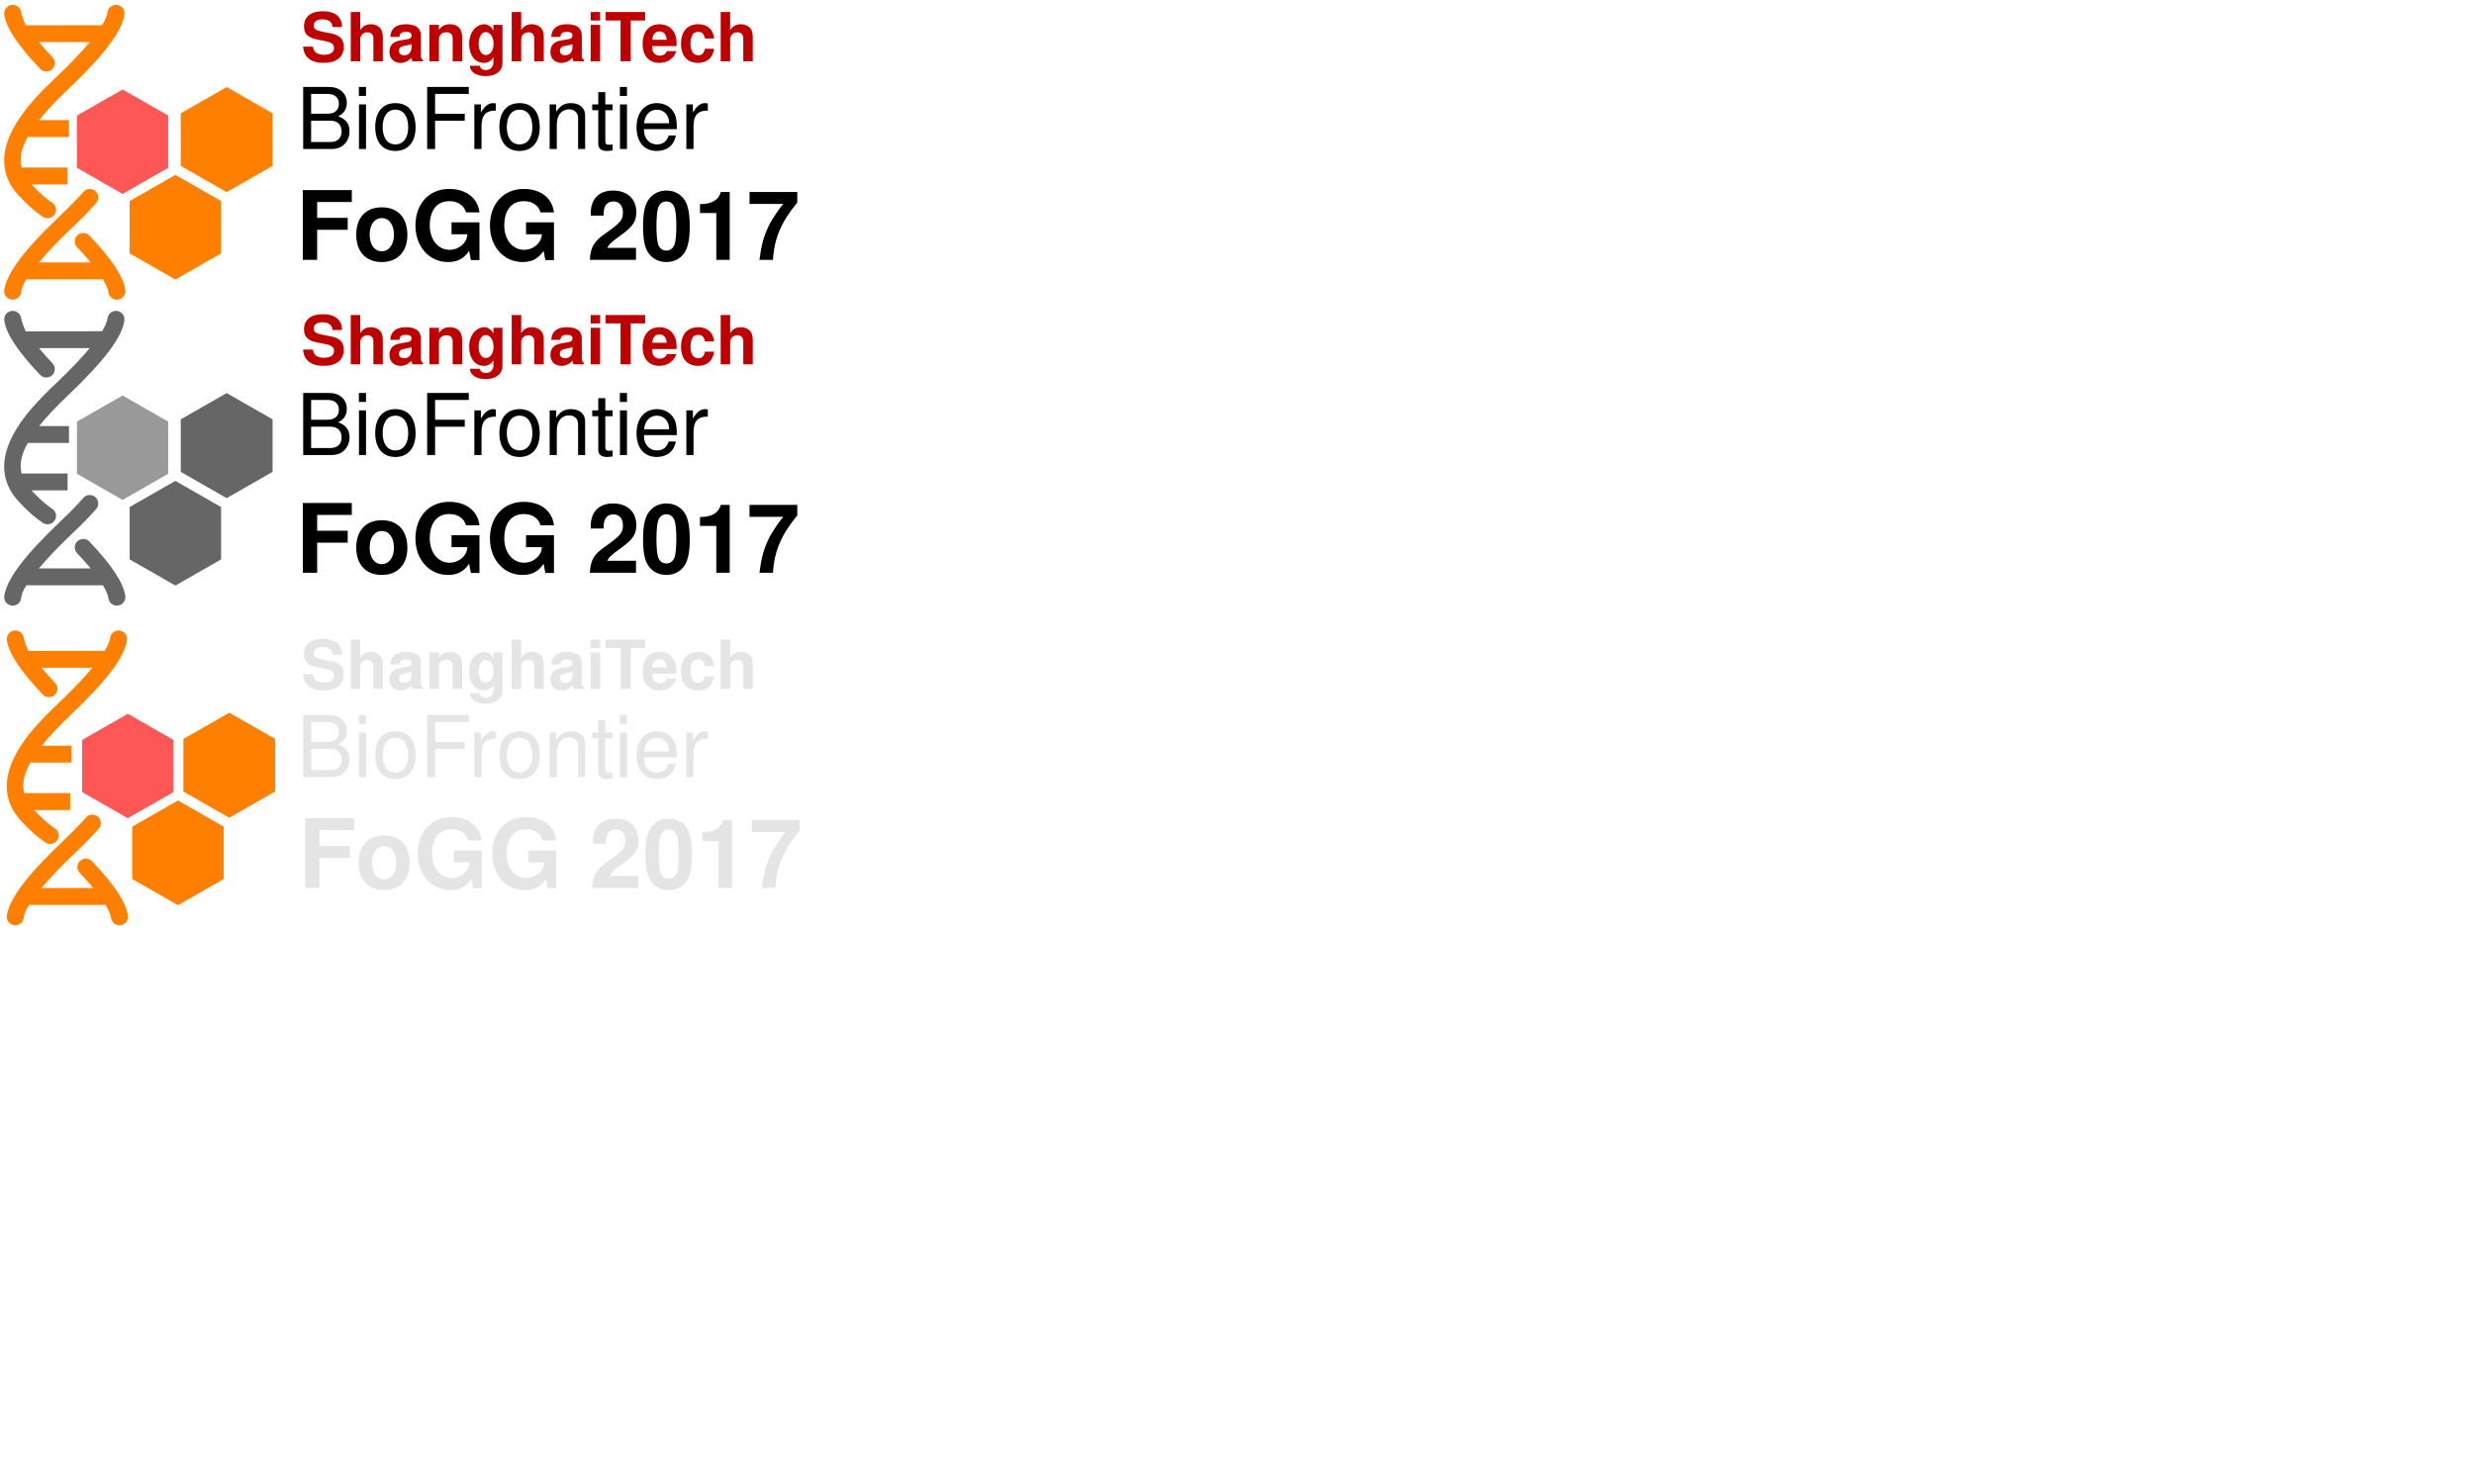
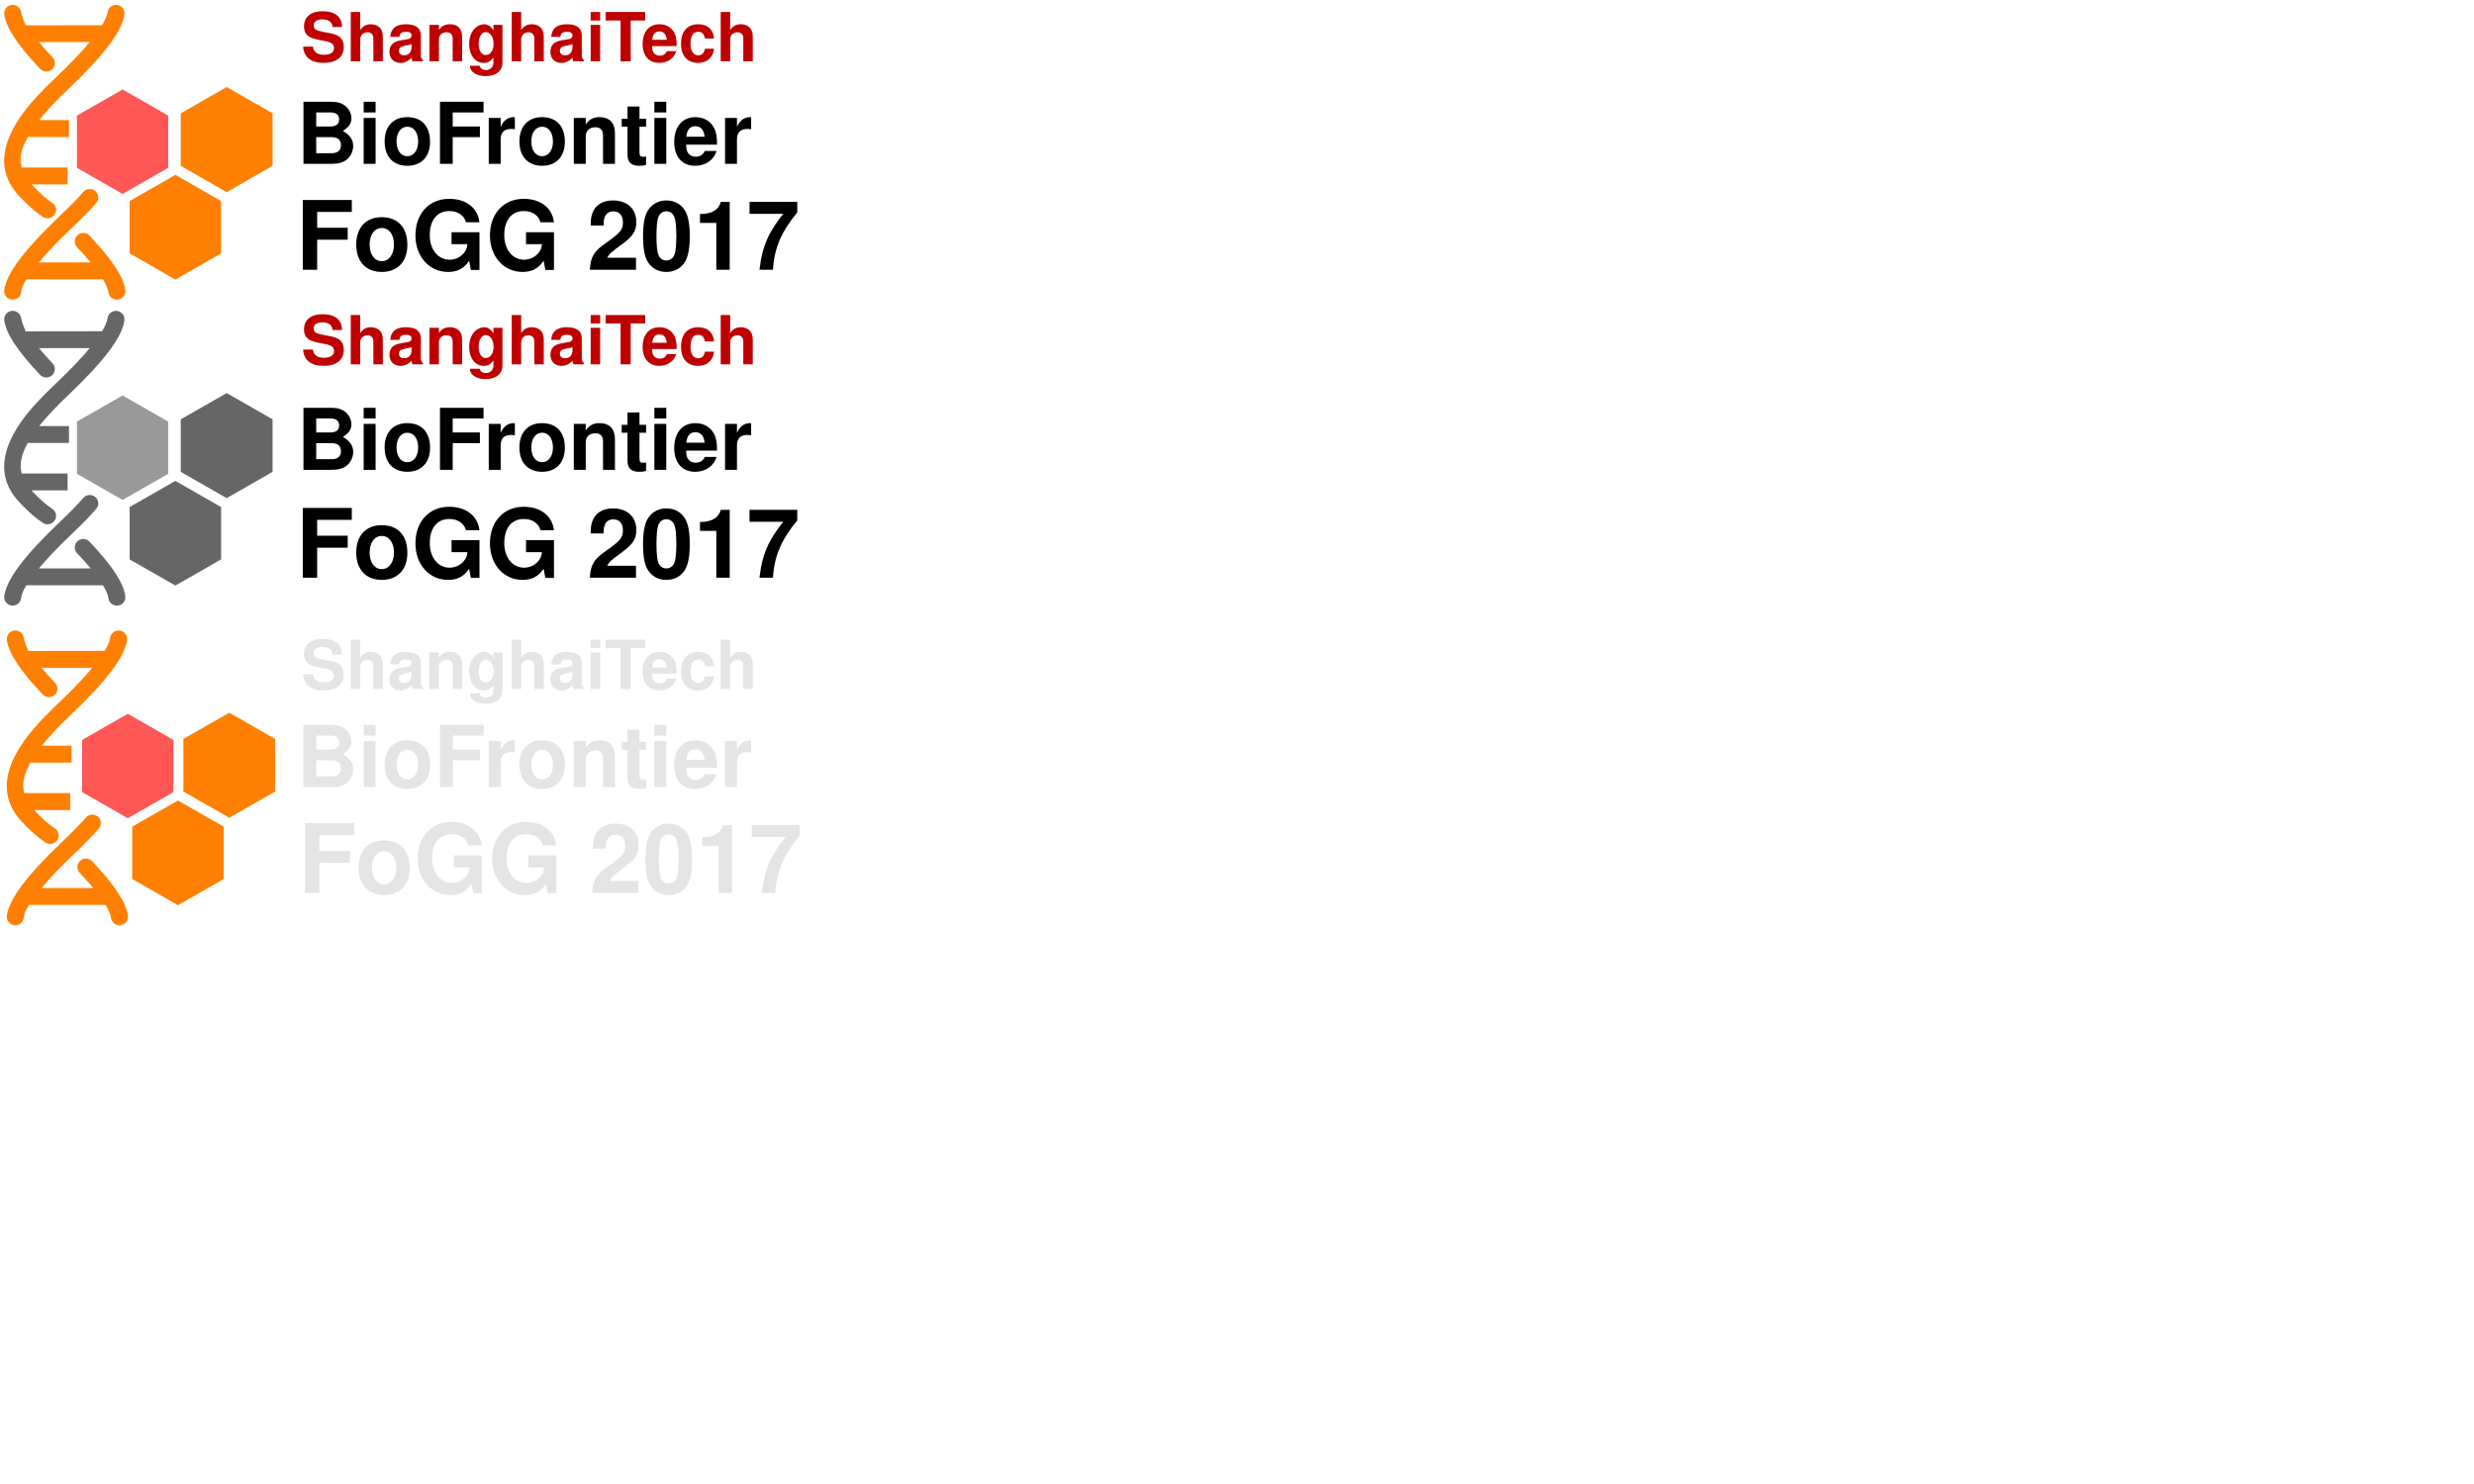
<svg xmlns="http://www.w3.org/2000/svg" width="500" height="300">
  <g>
-     <rect fill="none" id="canvas_background" height="302" width="502" y="-1" x="-1" />
+     <rect x="-1" y="-1" width="502" height="302" id="canvas_background" fill="none" />
  </g>
  <g>
    <defs>
      <style type="text/css" />
    </defs>
    <g id="svg_90">
-       <path stroke-width="0" stroke="null" id="svg_88" fill="#999999" d="m15.554,85.227l0,10.56l9.22,5.275l9.219,-5.275l0,-10.56l-9.219,-5.277l-9.22,5.277z" />
-       <path stroke-width="0" stroke="null" id="svg_89" fill="#666666" d="m11.462,77.36c-3.964,3.769 -6.813,6.831 -8.765,10.445c-1.364,2.526 -1.982,4.939 -1.838,7.17c0.151,2.339 1.14,4.503 2.939,6.432c1.847,1.979 3.301,3.265 4.864,4.299a1.717,1.717 0 0 0 0.949,0.285c0.556,-0 1.102,-0.266 1.434,-0.758c0.254,-0.378 0.346,-0.833 0.257,-1.28c-0.089,-0.449 -0.35,-0.836 -0.733,-1.091c-1.304,-0.861 -2.562,-1.976 -4.196,-3.722l7.283,0l0,-3.415l-9.28,0c-0.481,-1.885 -0.094,-3.81 1.241,-6.181l8.325,0.006l0,-3.415l-6.033,0c1.471,-1.848 3.419,-3.918 5.933,-6.307c7.251,-6.893 10.842,-11.675 11.3,-15.049c0.061,-0.45 -0.057,-0.897 -0.333,-1.259c-0.278,-0.366 -0.684,-0.601 -1.142,-0.662c-0.94,-0.126 -1.807,0.531 -1.934,1.463c-0.095,0.696 -0.466,1.583 -1.104,2.639c-0.321,0 -1.131,0.002 -3.218,0.007c-3.92,0.009 -10.965,0.026 -12.22,0.018c-0.23,-0.509 -0.831,-2.013 -0.919,-2.662c-0.127,-0.933 -0.994,-1.591 -1.933,-1.465c-0.458,0.061 -0.865,0.297 -1.143,0.663c-0.276,0.362 -0.393,0.808 -0.332,1.257c0.363,2.676 2.665,6.173 7.245,11.007c0.649,0.684 1.738,0.717 2.429,0.075c0.335,-0.312 0.528,-0.736 0.542,-1.192c0.014,-0.456 -0.151,-0.891 -0.466,-1.224c-1.028,-1.083 -1.949,-2.115 -2.744,-3.075l10.269,0c-1.693,2.039 -3.936,4.388 -6.675,6.992zm14.741,25.142l0,10.584l9.243,5.289l9.24,-5.289l0,-10.584l-9.24,-5.29l-9.243,5.29zm-8.121,6.99c-0.649,-0.684 -1.738,-0.718 -2.429,-0.075c-0.335,0.312 -0.527,0.736 -0.542,1.192c-0.014,0.456 0.151,0.891 0.466,1.224c1.024,1.08 1.944,2.112 2.742,3.075l-10.454,0c1.694,-2.039 3.936,-4.388 6.675,-6.992c2.207,-2.098 3.582,-3.508 4.903,-5.027c0.3,-0.346 0.446,-0.787 0.412,-1.241c-0.034,-0.455 -0.244,-0.871 -0.594,-1.17c-0.718,-0.611 -1.805,-0.531 -2.424,0.18c-1.247,1.436 -2.558,2.779 -4.676,4.791c-7.251,6.893 -10.842,11.675 -11.3,15.049c-0.061,0.45 0.057,0.897 0.333,1.259c0.279,0.366 0.684,0.601 1.142,0.662c0.939,0.125 1.807,-0.531 1.934,-1.463c0.117,-0.86 0.297,-1.433 1.078,-2.632l15.463,0c0.642,1.063 1.014,1.947 1.107,2.631c0.117,0.856 0.856,1.48 1.702,1.48c0.076,0 0.153,-0.005 0.231,-0.015c0.458,-0.061 0.865,-0.297 1.143,-0.663c0.276,-0.362 0.393,-0.808 0.332,-1.257c-0.363,-2.676 -2.665,-6.173 -7.245,-11.007zm27.729,-30.032l-9.277,5.309l0,10.625l9.277,5.308l9.276,-5.308l0,-10.625l-9.276,-5.309z" />
-       <path stroke-width="0" stroke="null" id="svg_91" fill="#ff5656" d="m16.606,149.578l0,10.56l9.22,5.275l9.219,-5.275l0,-10.56l-9.219,-5.277l-9.22,5.277z" />
-       <path stroke-width="0" stroke="null" id="svg_92" fill="#ff7f00" d="m11.988,141.974c-3.964,3.769 -6.813,6.831 -8.765,10.445c-1.364,2.526 -1.982,4.939 -1.838,7.17c0.151,2.339 1.14,4.503 2.939,6.432c1.847,1.979 3.301,3.265 4.864,4.299a1.717,1.717 0 0 0 0.949,0.285c0.556,-0 1.102,-0.266 1.434,-0.758c0.254,-0.378 0.346,-0.833 0.257,-1.28c-0.089,-0.449 -0.35,-0.836 -0.733,-1.091c-1.304,-0.861 -2.562,-1.976 -4.196,-3.722l7.283,0l0,-3.415l-9.28,0c-0.481,-1.885 -0.094,-3.81 1.241,-6.181l8.325,0.006l0,-3.415l-6.033,0c1.471,-1.848 3.419,-3.918 5.933,-6.307c7.251,-6.893 10.842,-11.675 11.3,-15.049c0.061,-0.45 -0.057,-0.897 -0.333,-1.259c-0.278,-0.366 -0.684,-0.601 -1.142,-0.662c-0.94,-0.126 -1.807,0.531 -1.934,1.463c-0.095,0.696 -0.466,1.583 -1.104,2.639c-0.321,0 -1.131,0.002 -3.218,0.007c-3.92,0.009 -10.965,0.026 -12.22,0.018c-0.23,-0.509 -0.831,-2.013 -0.919,-2.662c-0.127,-0.933 -0.994,-1.591 -1.933,-1.465c-0.458,0.061 -0.865,0.297 -1.143,0.663c-0.276,0.362 -0.393,0.808 -0.332,1.257c0.363,2.676 2.665,6.173 7.245,11.007c0.649,0.684 1.738,0.717 2.429,0.075c0.335,-0.312 0.528,-0.736 0.542,-1.192c0.014,-0.456 -0.151,-0.891 -0.466,-1.224c-1.028,-1.083 -1.949,-2.115 -2.744,-3.075l10.269,0c-1.693,2.039 -3.936,4.388 -6.675,6.992zm14.741,25.142l0,10.584l9.243,5.289l9.24,-5.289l0,-10.584l-9.24,-5.29l-9.243,5.29zm-8.121,6.99c-0.649,-0.684 -1.738,-0.718 -2.429,-0.075c-0.335,0.312 -0.527,0.736 -0.542,1.192c-0.014,0.456 0.151,0.891 0.466,1.224c1.024,1.08 1.944,2.112 2.742,3.075l-10.454,0c1.694,-2.039 3.936,-4.388 6.675,-6.992c2.207,-2.098 3.582,-3.508 4.903,-5.027c0.3,-0.346 0.446,-0.787 0.412,-1.241c-0.034,-0.456 -0.244,-0.871 -0.594,-1.17c-0.718,-0.611 -1.805,-0.531 -2.424,0.18c-1.247,1.436 -2.558,2.779 -4.676,4.791c-7.251,6.893 -10.842,11.675 -11.3,15.049c-0.061,0.45 0.057,0.897 0.333,1.259c0.279,0.366 0.684,0.601 1.142,0.662c0.939,0.125 1.807,-0.531 1.934,-1.463c0.117,-0.86 0.297,-1.433 1.078,-2.632l15.463,0c0.642,1.063 1.014,1.947 1.107,2.631c0.117,0.856 0.856,1.48 1.702,1.48c0.076,0 0.153,-0.005 0.231,-0.015c0.458,-0.061 0.865,-0.297 1.143,-0.663c0.276,-0.362 0.393,-0.808 0.332,-1.257c-0.363,-2.676 -2.665,-6.173 -7.245,-11.007zm27.729,-30.032l-9.277,5.309l0,10.625l9.277,5.308l9.276,-5.308l0,-10.625l-9.276,-5.309z" />
-       <text transform="matrix(0.7170209,0,0,0.7170209,41.22082,43.17646) " font-style="normal" font-weight="normal" stroke="null" xml:space="preserve" text-anchor="start" font-family="Helvetica, Arial, sans-serif" font-size="24" id="svg_93" y="68.069" x="26.078" stroke-opacity="null" stroke-width="0" fill="#000000">BioFrontier</text>
-       <text transform="matrix(0.5696991,0,0,0.5696991,-15.06276,43.31116) " font-style="normal" font-weight="bold" stroke="null" xml:space="preserve" text-anchor="start" font-family="Helvetica, Arial, sans-serif" font-size="24" id="svg_96" y="53.258" x="133.209" stroke-opacity="null" stroke-width="0" fill="#bf0000">ShanghaiTech</text>
-       <text font-style="normal" font-weight="normal" stroke="null" transform="matrix(0.7170209,0,0,0.7170209,41.22082,43.17646) " xml:space="preserve" text-anchor="start" font-family="Helvetica, Arial, sans-serif" font-size="24" id="svg_98" y="158.884" x="26.078" stroke-opacity="null" stroke-width="0" fill="#e5e5e5">BioFrontier</text>
-       <path stroke-width="0" stroke="null" id="svg_113" fill="#ff5656" d="m15.554,23.366l0,10.56l9.22,5.275l9.219,-5.275l0,-10.56l-9.219,-5.277l-9.22,5.277z" />
-       <path stroke-width="0" stroke="null" id="svg_114" fill="#ff7f00" d="m11.462,15.499c-3.964,3.769 -6.813,6.831 -8.765,10.445c-1.364,2.526 -1.982,4.939 -1.838,7.17c0.151,2.339 1.14,4.503 2.939,6.432c1.847,1.979 3.301,3.265 4.864,4.299a1.717,1.717 0 0 0 0.949,0.285c0.556,-0 1.102,-0.266 1.434,-0.758c0.254,-0.378 0.346,-0.833 0.257,-1.28c-0.089,-0.449 -0.35,-0.836 -0.733,-1.091c-1.304,-0.861 -2.562,-1.976 -4.196,-3.722l7.283,0l0,-3.415l-9.28,0c-0.481,-1.885 -0.094,-3.81 1.241,-6.181l8.325,0.006l0,-3.415l-6.033,0c1.471,-1.848 3.419,-3.918 5.933,-6.307c7.251,-6.893 10.842,-11.675 11.3,-15.049c0.061,-0.45 -0.057,-0.897 -0.333,-1.259c-0.278,-0.366 -0.684,-0.601 -1.142,-0.662c-0.94,-0.126 -1.807,0.531 -1.934,1.463c-0.095,0.696 -0.466,1.583 -1.104,2.639c-0.321,0 -1.131,0.002 -3.218,0.007c-3.92,0.009 -10.965,0.026 -12.22,0.018c-0.23,-0.509 -0.831,-2.013 -0.919,-2.662c-0.127,-0.933 -0.994,-1.591 -1.933,-1.465c-0.458,0.061 -0.865,0.297 -1.143,0.663c-0.276,0.362 -0.393,0.808 -0.332,1.257c0.363,2.676 2.665,6.173 7.245,11.007c0.649,0.684 1.738,0.717 2.429,0.075c0.335,-0.312 0.528,-0.736 0.542,-1.192c0.014,-0.456 -0.151,-0.891 -0.466,-1.224c-1.028,-1.083 -1.949,-2.115 -2.744,-3.075l10.269,0c-1.693,2.039 -3.936,4.388 -6.675,6.992zm14.741,25.142l0,10.584l9.243,5.289l9.24,-5.289l0,-10.584l-9.24,-5.29l-9.243,5.29zm-8.121,6.99c-0.649,-0.684 -1.738,-0.718 -2.429,-0.075c-0.335,0.312 -0.527,0.736 -0.542,1.192c-0.014,0.456 0.151,0.891 0.466,1.224c1.024,1.08 1.944,2.112 2.742,3.075l-10.454,0c1.694,-2.039 3.936,-4.388 6.675,-6.992c2.207,-2.098 3.582,-3.508 4.903,-5.027c0.3,-0.346 0.446,-0.787 0.412,-1.241c-0.034,-0.455 -0.244,-0.871 -0.594,-1.17c-0.718,-0.611 -1.805,-0.531 -2.424,0.18c-1.247,1.436 -2.558,2.779 -4.676,4.791c-7.251,6.893 -10.842,11.675 -11.3,15.049c-0.061,0.45 0.057,0.897 0.333,1.259c0.279,0.366 0.684,0.601 1.142,0.662c0.939,0.125 1.807,-0.531 1.934,-1.463c0.117,-0.86 0.297,-1.433 1.078,-2.632l15.463,0c0.642,1.063 1.014,1.947 1.107,2.631c0.117,0.856 0.856,1.48 1.702,1.48c0.076,0 0.153,-0.005 0.231,-0.015c0.458,-0.061 0.865,-0.297 1.143,-0.663c0.276,-0.362 0.393,-0.808 0.332,-1.257c-0.363,-2.676 -2.665,-6.173 -7.245,-11.007zm27.729,-30.032l-9.277,5.309l0,10.625l9.277,5.308l9.276,-5.308l0,-10.625l-9.276,-5.309z" />
-       <text transform="matrix(0.7170209,0,0,0.7170209,41.22082,43.17646) " font-style="normal" font-weight="normal" stroke="null" xml:space="preserve" text-anchor="start" font-family="Helvetica, Arial, sans-serif" font-size="24" id="svg_115" y="-18.205" x="26.078" stroke-opacity="null" stroke-width="0" fill="#000000">BioFrontier</text>
-       <text transform="matrix(0.5696991,0,0,0.5696991,-15.06276,43.31116) " font-style="normal" font-weight="bold" stroke="null" xml:space="preserve" text-anchor="start" font-family="Helvetica, Arial, sans-serif" font-size="24" id="svg_118" y="168.451" x="133.209" stroke-opacity="null" stroke-width="0" fill="#e5e5e5">ShanghaiTech</text>
-       <text transform="matrix(0.5696991,0,0,0.5696991,-15.06276,43.31116) " font-style="normal" font-weight="bold" stroke="null" xml:space="preserve" text-anchor="start" font-family="Helvetica, Arial, sans-serif" font-size="24" id="svg_119" y="-54.255" x="133.209" stroke-opacity="null" stroke-width="0" fill="#bf0000">ShanghaiTech</text>
+       <path d="m15.554,85.227l0,10.56l9.22,5.275l9.219,-5.275l0,-10.56l-9.219,-5.277l-9.22,5.277z" fill="#999999" id="svg_88" stroke="null" stroke-width="0" />
+       <path d="m11.462,77.36c-3.964,3.769 -6.813,6.831 -8.765,10.445c-1.364,2.526 -1.982,4.939 -1.838,7.17c0.151,2.339 1.14,4.503 2.939,6.432c1.847,1.979 3.301,3.265 4.864,4.299a1.717,1.717 0 0 0 0.949,0.285c0.556,-0 1.102,-0.266 1.434,-0.758c0.254,-0.378 0.346,-0.833 0.257,-1.28c-0.089,-0.449 -0.35,-0.836 -0.733,-1.091c-1.304,-0.861 -2.562,-1.976 -4.196,-3.722l7.283,0l0,-3.415l-9.28,0c-0.481,-1.885 -0.094,-3.81 1.241,-6.181l8.325,0.006l0,-3.415l-6.033,0c1.471,-1.848 3.419,-3.918 5.933,-6.307c7.251,-6.893 10.842,-11.675 11.3,-15.049c0.061,-0.45 -0.057,-0.897 -0.333,-1.259c-0.278,-0.366 -0.684,-0.601 -1.142,-0.662c-0.94,-0.126 -1.807,0.531 -1.934,1.463c-0.095,0.696 -0.466,1.583 -1.104,2.639c-0.321,0 -1.131,0.002 -3.218,0.007c-3.92,0.009 -10.965,0.026 -12.22,0.018c-0.23,-0.509 -0.831,-2.013 -0.919,-2.662c-0.127,-0.933 -0.994,-1.591 -1.933,-1.465c-0.458,0.061 -0.865,0.297 -1.143,0.663c-0.276,0.362 -0.393,0.808 -0.332,1.257c0.363,2.676 2.665,6.173 7.245,11.007c0.649,0.684 1.738,0.717 2.429,0.075c0.335,-0.312 0.528,-0.736 0.542,-1.192c0.014,-0.456 -0.151,-0.891 -0.466,-1.224c-1.028,-1.083 -1.949,-2.115 -2.744,-3.075l10.269,0c-1.693,2.039 -3.936,4.388 -6.675,6.992zm14.741,25.142l0,10.584l9.243,5.289l9.24,-5.289l0,-10.584l-9.24,-5.29l-9.243,5.29zm-8.121,6.99c-0.649,-0.684 -1.738,-0.718 -2.429,-0.075c-0.335,0.312 -0.527,0.736 -0.542,1.192c-0.014,0.456 0.151,0.891 0.466,1.224c1.024,1.08 1.944,2.112 2.742,3.075l-10.454,0c1.694,-2.039 3.936,-4.388 6.675,-6.992c2.207,-2.098 3.582,-3.508 4.903,-5.027c0.3,-0.346 0.446,-0.787 0.412,-1.241c-0.034,-0.455 -0.244,-0.871 -0.594,-1.17c-0.718,-0.611 -1.805,-0.531 -2.424,0.18c-1.247,1.436 -2.558,2.779 -4.676,4.791c-7.251,6.893 -10.842,11.675 -11.3,15.049c-0.061,0.45 0.057,0.897 0.333,1.259c0.279,0.366 0.684,0.601 1.142,0.662c0.939,0.125 1.807,-0.531 1.934,-1.463c0.117,-0.86 0.297,-1.433 1.078,-2.632l15.463,0c0.642,1.063 1.014,1.947 1.107,2.631c0.117,0.856 0.856,1.48 1.702,1.48c0.076,0 0.153,-0.005 0.231,-0.015c0.458,-0.061 0.865,-0.297 1.143,-0.663c0.276,-0.362 0.393,-0.808 0.332,-1.257c-0.363,-2.676 -2.665,-6.173 -7.245,-11.007zm27.729,-30.032l-9.277,5.309l0,10.625l9.277,5.308l9.276,-5.308l0,-10.625l-9.276,-5.309z" fill="#666666" id="svg_89" stroke="null" stroke-width="0" />
+       <path d="m16.606,149.578l0,10.56l9.22,5.275l9.219,-5.275l0,-10.56l-9.219,-5.277l-9.22,5.277z" fill="#ff5656" id="svg_91" stroke="null" stroke-width="0" />
+       <path d="m11.988,141.974c-3.964,3.769 -6.813,6.831 -8.765,10.445c-1.364,2.526 -1.982,4.939 -1.838,7.17c0.151,2.339 1.14,4.503 2.939,6.432c1.847,1.979 3.301,3.265 4.864,4.299a1.717,1.717 0 0 0 0.949,0.285c0.556,-0 1.102,-0.266 1.434,-0.758c0.254,-0.378 0.346,-0.833 0.257,-1.28c-0.089,-0.449 -0.35,-0.836 -0.733,-1.091c-1.304,-0.861 -2.562,-1.976 -4.196,-3.722l7.283,0l0,-3.415l-9.28,0c-0.481,-1.885 -0.094,-3.81 1.241,-6.181l8.325,0.006l0,-3.415l-6.033,0c1.471,-1.848 3.419,-3.918 5.933,-6.307c7.251,-6.893 10.842,-11.675 11.3,-15.049c0.061,-0.45 -0.057,-0.897 -0.333,-1.259c-0.278,-0.366 -0.684,-0.601 -1.142,-0.662c-0.94,-0.126 -1.807,0.531 -1.934,1.463c-0.095,0.696 -0.466,1.583 -1.104,2.639c-0.321,0 -1.131,0.002 -3.218,0.007c-3.92,0.009 -10.965,0.026 -12.22,0.018c-0.23,-0.509 -0.831,-2.013 -0.919,-2.662c-0.127,-0.933 -0.994,-1.591 -1.933,-1.465c-0.458,0.061 -0.865,0.297 -1.143,0.663c-0.276,0.362 -0.393,0.808 -0.332,1.257c0.363,2.676 2.665,6.173 7.245,11.007c0.649,0.684 1.738,0.717 2.429,0.075c0.335,-0.312 0.528,-0.736 0.542,-1.192c0.014,-0.456 -0.151,-0.891 -0.466,-1.224c-1.028,-1.083 -1.949,-2.115 -2.744,-3.075l10.269,0c-1.693,2.039 -3.936,4.388 -6.675,6.992zm14.741,25.142l0,10.584l9.243,5.289l9.24,-5.289l0,-10.584l-9.24,-5.29l-9.243,5.29zm-8.121,6.99c-0.649,-0.684 -1.738,-0.718 -2.429,-0.075c-0.335,0.312 -0.527,0.736 -0.542,1.192c-0.014,0.456 0.151,0.891 0.466,1.224c1.024,1.08 1.944,2.112 2.742,3.075l-10.454,0c1.694,-2.039 3.936,-4.388 6.675,-6.992c2.207,-2.098 3.582,-3.508 4.903,-5.027c0.3,-0.346 0.446,-0.787 0.412,-1.241c-0.034,-0.456 -0.244,-0.871 -0.594,-1.17c-0.718,-0.611 -1.805,-0.531 -2.424,0.18c-1.247,1.436 -2.558,2.779 -4.676,4.791c-7.251,6.893 -10.842,11.675 -11.3,15.049c-0.061,0.45 0.057,0.897 0.333,1.259c0.279,0.366 0.684,0.601 1.142,0.662c0.939,0.125 1.807,-0.531 1.934,-1.463c0.117,-0.86 0.297,-1.433 1.078,-2.632l15.463,0c0.642,1.063 1.014,1.947 1.107,2.631c0.117,0.856 0.856,1.48 1.702,1.48c0.076,0 0.153,-0.005 0.231,-0.015c0.458,-0.061 0.865,-0.297 1.143,-0.663c0.276,-0.362 0.393,-0.808 0.332,-1.257c-0.363,-2.676 -2.665,-6.173 -7.245,-11.007zm27.729,-30.032l-9.277,5.309l0,10.625l9.277,5.308l9.276,-5.308l0,-10.625l-9.276,-5.309z" fill="#ff7f00" id="svg_92" stroke="null" stroke-width="0" />
+       <text fill="#000000" stroke-width="0" stroke-opacity="null" x="26.078" y="72.253" id="svg_93" font-size="24" font-family="Helvetica, Arial, sans-serif" text-anchor="start" xml:space="preserve" stroke="null" font-weight="bold" font-style="normal" transform="matrix(0.7170209,0,0,0.7170209,41.22082,43.17646) ">BioFrontier</text>
+       <text fill="#bf0000" stroke-width="0" stroke-opacity="null" x="133.209" y="53.258" id="svg_96" font-size="24" font-family="Helvetica, Arial, sans-serif" text-anchor="start" xml:space="preserve" stroke="null" font-weight="bold" font-style="normal" transform="matrix(0.5696991,0,0,0.5696991,-15.06276,43.31116) ">ShanghaiTech</text>
+       <text fill="#e5e5e5" stroke-width="0" stroke-opacity="null" x="26.078" y="161.673" id="svg_98" font-size="24" font-family="Helvetica, Arial, sans-serif" text-anchor="start" xml:space="preserve" transform="matrix(0.7170209,0,0,0.7170209,41.22082,43.17646) " stroke="null" font-weight="bold" font-style="normal">BioFrontier</text>
+       <path d="m15.554,23.366l0,10.56l9.22,5.275l9.219,-5.275l0,-10.56l-9.219,-5.277l-9.22,5.277z" fill="#ff5656" id="svg_113" stroke="null" stroke-width="0" />
+       <path d="m11.462,15.499c-3.964,3.769 -6.813,6.831 -8.765,10.445c-1.364,2.526 -1.982,4.939 -1.838,7.17c0.151,2.339 1.14,4.503 2.939,6.432c1.847,1.979 3.301,3.265 4.864,4.299a1.717,1.717 0 0 0 0.949,0.285c0.556,-0 1.102,-0.266 1.434,-0.758c0.254,-0.378 0.346,-0.833 0.257,-1.28c-0.089,-0.449 -0.35,-0.836 -0.733,-1.091c-1.304,-0.861 -2.562,-1.976 -4.196,-3.722l7.283,0l0,-3.415l-9.28,0c-0.481,-1.885 -0.094,-3.81 1.241,-6.181l8.325,0.006l0,-3.415l-6.033,0c1.471,-1.848 3.419,-3.918 5.933,-6.307c7.251,-6.893 10.842,-11.675 11.3,-15.049c0.061,-0.45 -0.057,-0.897 -0.333,-1.259c-0.278,-0.366 -0.684,-0.601 -1.142,-0.662c-0.94,-0.126 -1.807,0.531 -1.934,1.463c-0.095,0.696 -0.466,1.583 -1.104,2.639c-0.321,0 -1.131,0.002 -3.218,0.007c-3.92,0.009 -10.965,0.026 -12.22,0.018c-0.23,-0.509 -0.831,-2.013 -0.919,-2.662c-0.127,-0.933 -0.994,-1.591 -1.933,-1.465c-0.458,0.061 -0.865,0.297 -1.143,0.663c-0.276,0.362 -0.393,0.808 -0.332,1.257c0.363,2.676 2.665,6.173 7.245,11.007c0.649,0.684 1.738,0.717 2.429,0.075c0.335,-0.312 0.528,-0.736 0.542,-1.192c0.014,-0.456 -0.151,-0.891 -0.466,-1.224c-1.028,-1.083 -1.949,-2.115 -2.744,-3.075l10.269,0c-1.693,2.039 -3.936,4.388 -6.675,6.992zm14.741,25.142l0,10.584l9.243,5.289l9.24,-5.289l0,-10.584l-9.24,-5.29l-9.243,5.29zm-8.121,6.99c-0.649,-0.684 -1.738,-0.718 -2.429,-0.075c-0.335,0.312 -0.527,0.736 -0.542,1.192c-0.014,0.456 0.151,0.891 0.466,1.224c1.024,1.08 1.944,2.112 2.742,3.075l-10.454,0c1.694,-2.039 3.936,-4.388 6.675,-6.992c2.207,-2.098 3.582,-3.508 4.903,-5.027c0.3,-0.346 0.446,-0.787 0.412,-1.241c-0.034,-0.455 -0.244,-0.871 -0.594,-1.17c-0.718,-0.611 -1.805,-0.531 -2.424,0.18c-1.247,1.436 -2.558,2.779 -4.676,4.791c-7.251,6.893 -10.842,11.675 -11.3,15.049c-0.061,0.45 0.057,0.897 0.333,1.259c0.279,0.366 0.684,0.601 1.142,0.662c0.939,0.125 1.807,-0.531 1.934,-1.463c0.117,-0.86 0.297,-1.433 1.078,-2.632l15.463,0c0.642,1.063 1.014,1.947 1.107,2.631c0.117,0.856 0.856,1.48 1.702,1.48c0.076,0 0.153,-0.005 0.231,-0.015c0.458,-0.061 0.865,-0.297 1.143,-0.663c0.276,-0.362 0.393,-0.808 0.332,-1.257c-0.363,-2.676 -2.665,-6.173 -7.245,-11.007zm27.729,-30.032l-9.277,5.309l0,10.625l9.277,5.308l9.276,-5.308l0,-10.625l-9.276,-5.309z" fill="#ff7f00" id="svg_114" stroke="null" stroke-width="0" />
+       <text fill="#000000" stroke-width="0" stroke-opacity="null" x="26.078" y="-14.021" id="svg_115" font-size="24" font-family="Helvetica, Arial, sans-serif" text-anchor="start" xml:space="preserve" stroke="null" font-weight="bold" font-style="normal" transform="matrix(0.7170209,0,0,0.7170209,41.22082,43.17646) ">BioFrontier</text>
+       <text fill="#e5e5e5" stroke-width="0" stroke-opacity="null" x="133.209" y="168.451" id="svg_118" font-size="24" font-family="Helvetica, Arial, sans-serif" text-anchor="start" xml:space="preserve" stroke="null" font-weight="bold" font-style="normal" transform="matrix(0.5696991,0,0,0.5696991,-15.06276,43.31116) ">ShanghaiTech</text>
+       <text fill="#bf0000" stroke-width="0" stroke-opacity="null" x="133.209" y="-54.255" id="svg_119" font-size="24" font-family="Helvetica, Arial, sans-serif" text-anchor="start" xml:space="preserve" stroke="null" font-weight="bold" font-style="normal" transform="matrix(0.5696991,0,0,0.5696991,-15.06276,43.31116) ">ShanghaiTech</text>
    </g>
-     <text stroke="null" transform="matrix(0.806379,0,0,0.806379,24.14755,35.87488) " font-style="normal" font-weight="bold" xml:space="preserve" text-anchor="start" font-family="Helvetica, Arial, sans-serif" font-size="24" id="svg_97" y="178.121" x="44.746" stroke-opacity="null" stroke-width="0" fill="#e5e5e5">FoGG 2017</text>
-     <text stroke="null" transform="matrix(0.806379,0,0,0.806379,24.14755,35.87488) " font-style="normal" font-weight="bold" xml:space="preserve" text-anchor="start" font-family="Helvetica, Arial, sans-serif" font-size="24" id="svg_94" y="99.099" x="44.169" fill-opacity="null" stroke-opacity="null" stroke-width="0" fill="#000000">FoGG 2017</text>
-     <text stroke="null" transform="matrix(0.806379,0,0,0.806379,24.14755,35.87488) " font-style="normal" font-weight="bold" xml:space="preserve" text-anchor="start" font-family="Helvetica, Arial, sans-serif" font-size="24" id="svg_117" y="20.655" x="44.169" fill-opacity="null" stroke-opacity="null" stroke-width="0" fill="#000000">FoGG 2017</text>
+     <text fill="#e5e5e5" stroke-width="0" stroke-opacity="null" x="44.746" y="179.361" id="svg_97" font-size="24" font-family="Helvetica, Arial, sans-serif" text-anchor="start" xml:space="preserve" font-weight="bold" font-style="normal" transform="matrix(0.806379,0,0,0.806379,24.14755,35.87488) " stroke="null">FoGG 2017</text>
+     <text fill="#000000" stroke-width="0" stroke-opacity="null" fill-opacity="null" x="44.169" y="100.34" id="svg_94" font-size="24" font-family="Helvetica, Arial, sans-serif" text-anchor="start" xml:space="preserve" font-weight="bold" font-style="normal" transform="matrix(0.806379,0,0,0.806379,24.14755,35.87488) " stroke="null">FoGG 2017</text>
+     <text fill="#000000" stroke-width="0" stroke-opacity="null" fill-opacity="null" x="44.169" y="23.135" id="svg_117" font-size="24" font-family="Helvetica, Arial, sans-serif" text-anchor="start" xml:space="preserve" font-weight="bold" font-style="normal" transform="matrix(0.806379,0,0,0.806379,24.14755,35.87488) " stroke="null">FoGG 2017</text>
  </g>
</svg>
